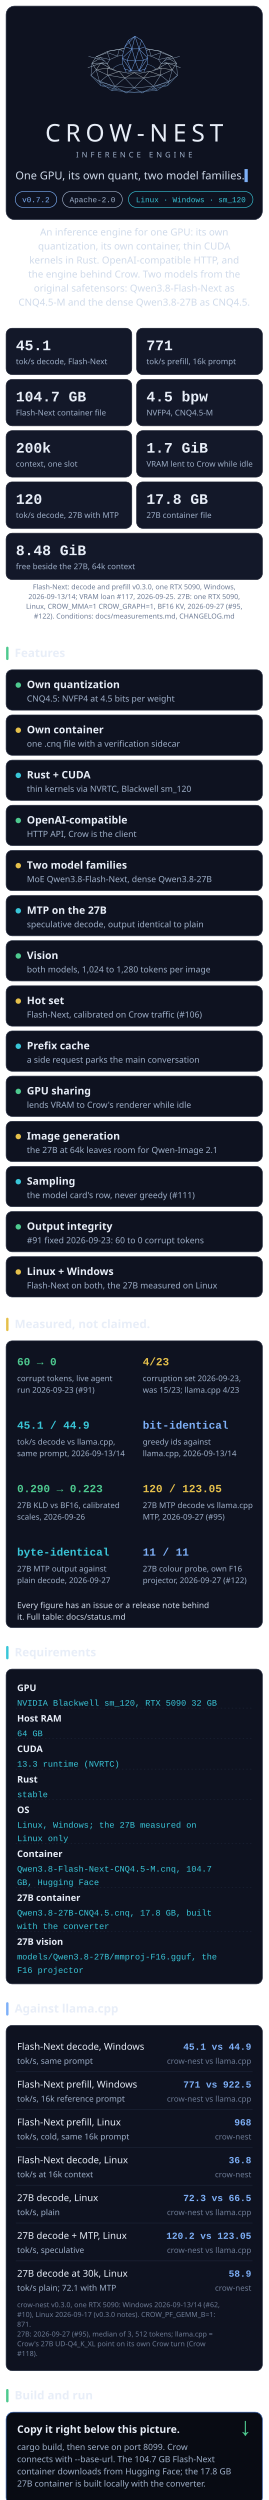
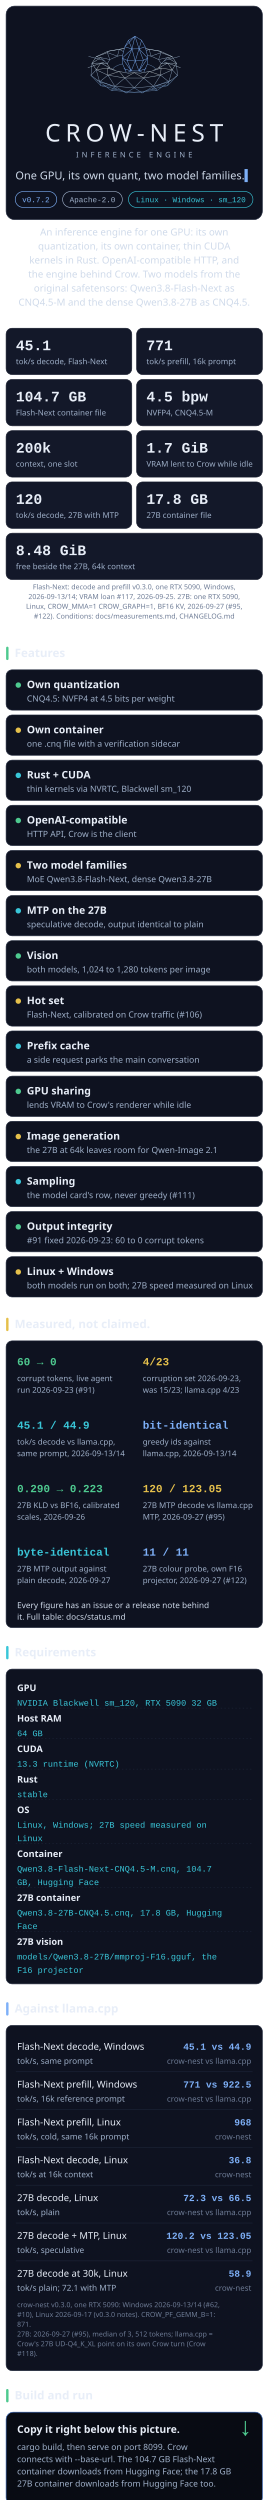
<svg xmlns="http://www.w3.org/2000/svg" viewBox="0 0 440 4098" width="440" height="4098" role="img" aria-label="crow-nest: one GPU, its own quant, two model families. Features, measurements, requirements.">
  <rect x="10" y="10" width="420" height="350" rx="14" fill="#0e1220" stroke="#1c2438" />
  <svg x="110" y="-4" width="220" height="220" viewBox="0 0 1024 1024">
    <defs>
      <clipPath id="noegg">
        <path clip-rule="evenodd" d="M0 0H1024V1024H0ZM518.0 295.0 568.2 326.0 595.7 375.6 612.5 437.6 612.7 505.8 583.0 574.0 518.0 605.0 453.0 574.0 423.3 505.8 423.5 437.6 440.3 375.6 467.8 326.0Z" />
      </clipPath>
      <clipPath id="abovefront">
        <path d="M0 0H1024V479L774.0 479.0L767.4 500.0L716.8 537.8L625.7 564.0L512.0 573.3L398.3 564.0L307.2 537.8L256.6 500.0L250.0 479.0L0 479Z" />
      </clipPath>
    </defs>
    <g fill="none" stroke-width="3" stroke-linejoin="round" stroke-linecap="round">
      <path stroke="#6789b2" clip-path="url(#noegg)" d="M346 548 360 532 386 517 422 506 465 499 512 497 559 499 602 506 638 517 664 532 678 548" />
      <path stroke="#acbece" d="M718 505 767 500 698 537M698 537 717 538 640 563M640 563 626 564 558 577M558 577 512 573 466 577M466 577 398 564 384 563M384 563 307 538 326 537M326 537 257 500 306 505" />
      <path stroke="#90a7c2" clip-path="url(#noegg)" d="M306 505 257 458 326 473M326 473 307 420 384 447M384 447 398 394 466 433M466 433 512 385 558 433M558 433 626 394 640 447M640 447 717 420 698 473M698 473 767 458 718 505" />
      <path stroke="#b9c0c4" d="M767 500 802 551 717 538M717 538 713 592 626 564M626 564 584 614 512 573M512 573 440 614 398 564M398 564 311 592 307 538M307 538 222 551 257 500" />
      <path stroke="#acbece" clip-path="url(#noegg)" d="M257 500 190 501 257 458M257 458 222 451 307 420M307 420 311 410 398 394M398 394 440 388 512 385M512 385 584 388 626 394M626 394 713 410 717 420M717 420 802 451 767 458M767 458 834 501 767 500" />
      <path stroke="#90a7c2" d="M834 501 842 594 802 551M802 551 776 643 713 592M713 592 659 677 584 614M584 614 512 689 440 614M440 614 365 677 311 592M311 592 248 643 222 551M222 551 182 594 190 501" />
      <path stroke="#6789b2" d="M842 594 766 673 776 643M776 643 688 708 659 677M659 677 575 728 512 689M512 689 449 728 365 677M365 677 336 708 248 643M248 643 258 673 182 594M794 629 678 675 766 673M766 673 645 699 688 708M688 708 586 716 575 728M575 728 512 722 449 728M449 728 438 716 336 708M336 708 379 699 258 673M258 673 346 675 230 629" />
      <path stroke="#90a7c2" clip-path="url(#noegg)" d="M306 505 326 473 384 447 466 433 558 433 640 447 698 473 718 505" />
      <path stroke="#b9c0c4" clip-path="url(#abovefront)" d="M718 505 698 537 640 563 558 577 466 577 384 563 326 537 306 505" />
      <path stroke="#acbece" clip-path="url(#noegg)" d="M190 501 222 451 311 410 440 388 584 388 713 410 802 451 834 501" />
      <path stroke="#acbece" d="M834 501 802 551 713 592 584 614 440 614 311 592 222 551 190 501" />
      <path stroke="#90a7c2" d="M842 594 776 643 659 677 512 689 365 677 248 643 182 594" />
      <path stroke="#6789b2" d="M678 675 645 699 586 716 512 722 438 716 379 699 346 675" />
      <path stroke="#7eb0f8" clip-path="url(#abovefront)" d="M440 376 495 392 549 391 596 376M421 462 458 479 520 484 582 478 615 462M434 543 489 560 548 560 602 543M440 376 518 295 495 392M518 295 549 391M468 326 495 392M568 326 549 391M421 462 495 392 458 479M495 392 520 484 549 391 582 478M549 391 615 462M458 479 489 560 520 484 548 560 582 478M421 462 489 560M615 462 548 560M489 560 453 574M548 560 583 574M518 295 568 326 596 376 612 438 613 506 583 574 518 605 453 574 423 506 424 438 440 376 468 326 518 295" />
      <path stroke="#acbece" d="M742 492 865 535" />
      <path stroke="#90a7c2" clip-path="url(#noegg)" d="M741 480 859 449" />
      <path stroke="#acbece" d="M282 492 159 535" />
      <path stroke="#90a7c2" clip-path="url(#noegg)" d="M283 480 164 449" />
    </g>
  </svg>
  <text x="220.0" y="232" font-family="-apple-system,BlinkMacSystemFont,'Segoe UI','Noto Sans',Helvetica,Arial,sans-serif" font-size="40" font-weight="300" fill="#e8eef8" text-anchor="middle" letter-spacing="8">CROW-NEST</text>
  <text x="220.0" y="258" font-family="-apple-system,BlinkMacSystemFont,'Segoe UI','Noto Sans',Helvetica,Arial,sans-serif" font-size="12.5" font-weight="400" fill="#9fb0c9" text-anchor="middle" letter-spacing="5">INFERENCE ENGINE</text>
  <text x="220.0" y="294" text-anchor="middle" font-family="-apple-system,BlinkMacSystemFont,'Segoe UI','Noto Sans',Helvetica,Arial,sans-serif" font-size="18" fill="#cfdaea">One GPU, its own quant, two model families.<tspan fill="#7eb0f8">▍<animate attributeName="opacity" values="1;1;0;0" keyTimes="0;.5;.5;1" dur="1.1s" repeatCount="indefinite" />
    </tspan>
  </text>
  <rect x="25.0" y="314" width="68" height="26" rx="13" fill="none" stroke="#7eb0f8" />
  <text x="58.8" y="331.5" font-family="ui-monospace,SFMono-Regular,'SF Mono',Menlo,Consolas,'Liberation Mono',monospace" font-size="12.5" font-weight="400" fill="#7eb0f8" text-anchor="middle" letter-spacing="0">v0.7.2</text>
  <rect x="102.6" y="314" width="98" height="26" rx="13" fill="none" stroke="#9fb0c9" />
  <text x="151.6" y="331.5" font-family="ui-monospace,SFMono-Regular,'SF Mono',Menlo,Consolas,'Liberation Mono',monospace" font-size="12.5" font-weight="400" fill="#9fb0c9" text-anchor="middle" letter-spacing="0">Apache-2.0</text>
  <rect x="210.6" y="314" width="204" height="26" rx="13" fill="none" stroke="#39c6d8" />
  <text x="312.8" y="331.5" font-family="ui-monospace,SFMono-Regular,'SF Mono',Menlo,Consolas,'Liberation Mono',monospace" font-size="12.5" font-weight="400" fill="#39c6d8" text-anchor="middle" letter-spacing="0">Linux · Windows · sm_120</text>
  <text x="220.0" y="386" font-family="-apple-system,BlinkMacSystemFont,'Segoe UI','Noto Sans',Helvetica,Arial,sans-serif" font-size="16" font-weight="400" fill="#cfdaea" text-anchor="middle" letter-spacing="0">An inference engine for one GPU: its own</text>
  <text x="220.0" y="409" font-family="-apple-system,BlinkMacSystemFont,'Segoe UI','Noto Sans',Helvetica,Arial,sans-serif" font-size="16" font-weight="400" fill="#cfdaea" text-anchor="middle" letter-spacing="0">quantization, its own container, thin CUDA</text>
  <text x="220.0" y="432" font-family="-apple-system,BlinkMacSystemFont,'Segoe UI','Noto Sans',Helvetica,Arial,sans-serif" font-size="16" font-weight="400" fill="#cfdaea" text-anchor="middle" letter-spacing="0">kernels in Rust. OpenAI-compatible HTTP, and</text>
  <text x="220.0" y="455" font-family="-apple-system,BlinkMacSystemFont,'Segoe UI','Noto Sans',Helvetica,Arial,sans-serif" font-size="16" font-weight="400" fill="#cfdaea" text-anchor="middle" letter-spacing="0">the engine behind Crow. Two models from the</text>
  <text x="220.0" y="478" font-family="-apple-system,BlinkMacSystemFont,'Segoe UI','Noto Sans',Helvetica,Arial,sans-serif" font-size="16" font-weight="400" fill="#cfdaea" text-anchor="middle" letter-spacing="0">original safetensors: Qwen3.8-Flash-Next as</text>
  <text x="220.0" y="501" font-family="-apple-system,BlinkMacSystemFont,'Segoe UI','Noto Sans',Helvetica,Arial,sans-serif" font-size="16" font-weight="400" fill="#cfdaea" text-anchor="middle" letter-spacing="0">CNQ4.5-M and the dense Qwen3.8-27B as CNQ4.5.</text>
  <rect x="10" y="538" width="206" height="76" rx="10" fill="#131829" stroke="#131829" />
  <text x="26" y="574" font-family="ui-monospace,SFMono-Regular,'SF Mono',Menlo,Consolas,'Liberation Mono',monospace" font-size="24" font-weight="600" fill="#e8eef8" text-anchor="start" letter-spacing="0">45.1</text>
  <text x="26" y="597" font-family="-apple-system,BlinkMacSystemFont,'Segoe UI','Noto Sans',Helvetica,Arial,sans-serif" font-size="13" font-weight="400" fill="#9fb0c9" text-anchor="start" letter-spacing="0">tok/s decode, Flash-Next</text>
  <rect x="224" y="538" width="206" height="76" rx="10" fill="#131829" stroke="#131829" />
  <text x="240" y="574" font-family="ui-monospace,SFMono-Regular,'SF Mono',Menlo,Consolas,'Liberation Mono',monospace" font-size="24" font-weight="600" fill="#e8eef8" text-anchor="start" letter-spacing="0">771</text>
  <text x="240" y="597" font-family="-apple-system,BlinkMacSystemFont,'Segoe UI','Noto Sans',Helvetica,Arial,sans-serif" font-size="13" font-weight="400" fill="#9fb0c9" text-anchor="start" letter-spacing="0">tok/s prefill, 16k prompt</text>
  <rect x="10" y="622" width="206" height="76" rx="10" fill="#131829" stroke="#131829" />
  <text x="26" y="658" font-family="ui-monospace,SFMono-Regular,'SF Mono',Menlo,Consolas,'Liberation Mono',monospace" font-size="24" font-weight="600" fill="#e8eef8" text-anchor="start" letter-spacing="0">104.7 GB</text>
  <text x="26" y="681" font-family="-apple-system,BlinkMacSystemFont,'Segoe UI','Noto Sans',Helvetica,Arial,sans-serif" font-size="13" font-weight="400" fill="#9fb0c9" text-anchor="start" letter-spacing="0">Flash-Next container file</text>
  <rect x="224" y="622" width="206" height="76" rx="10" fill="#131829" stroke="#131829" />
  <text x="240" y="658" font-family="ui-monospace,SFMono-Regular,'SF Mono',Menlo,Consolas,'Liberation Mono',monospace" font-size="24" font-weight="600" fill="#e8eef8" text-anchor="start" letter-spacing="0">4.5 bpw</text>
  <text x="240" y="681" font-family="-apple-system,BlinkMacSystemFont,'Segoe UI','Noto Sans',Helvetica,Arial,sans-serif" font-size="13" font-weight="400" fill="#9fb0c9" text-anchor="start" letter-spacing="0">NVFP4, CNQ4.5-M</text>
  <rect x="10" y="706" width="206" height="76" rx="10" fill="#131829" stroke="#131829" />
  <text x="26" y="742" font-family="ui-monospace,SFMono-Regular,'SF Mono',Menlo,Consolas,'Liberation Mono',monospace" font-size="24" font-weight="600" fill="#e8eef8" text-anchor="start" letter-spacing="0">200k</text>
  <text x="26" y="765" font-family="-apple-system,BlinkMacSystemFont,'Segoe UI','Noto Sans',Helvetica,Arial,sans-serif" font-size="13" font-weight="400" fill="#9fb0c9" text-anchor="start" letter-spacing="0">context, one slot</text>
  <rect x="224" y="706" width="206" height="76" rx="10" fill="#131829" stroke="#131829" />
  <text x="240" y="742" font-family="ui-monospace,SFMono-Regular,'SF Mono',Menlo,Consolas,'Liberation Mono',monospace" font-size="24" font-weight="600" fill="#e8eef8" text-anchor="start" letter-spacing="0">1.7 GiB</text>
  <text x="240" y="765" font-family="-apple-system,BlinkMacSystemFont,'Segoe UI','Noto Sans',Helvetica,Arial,sans-serif" font-size="13" font-weight="400" fill="#9fb0c9" text-anchor="start" letter-spacing="0">VRAM lent to Crow while idle</text>
  <rect x="10" y="790" width="206" height="76" rx="10" fill="#131829" stroke="#131829" />
  <text x="26" y="826" font-family="ui-monospace,SFMono-Regular,'SF Mono',Menlo,Consolas,'Liberation Mono',monospace" font-size="24" font-weight="600" fill="#e8eef8" text-anchor="start" letter-spacing="0">120</text>
  <text x="26" y="849" font-family="-apple-system,BlinkMacSystemFont,'Segoe UI','Noto Sans',Helvetica,Arial,sans-serif" font-size="13" font-weight="400" fill="#9fb0c9" text-anchor="start" letter-spacing="0">tok/s decode, 27B with MTP</text>
  <rect x="224" y="790" width="206" height="76" rx="10" fill="#131829" stroke="#131829" />
  <text x="240" y="826" font-family="ui-monospace,SFMono-Regular,'SF Mono',Menlo,Consolas,'Liberation Mono',monospace" font-size="24" font-weight="600" fill="#e8eef8" text-anchor="start" letter-spacing="0">17.8 GB</text>
  <text x="240" y="849" font-family="-apple-system,BlinkMacSystemFont,'Segoe UI','Noto Sans',Helvetica,Arial,sans-serif" font-size="13" font-weight="400" fill="#9fb0c9" text-anchor="start" letter-spacing="0">27B container file</text>
  <rect x="10" y="874" width="420" height="76" rx="10" fill="#131829" stroke="#131829" />
  <text x="26" y="910" font-family="ui-monospace,SFMono-Regular,'SF Mono',Menlo,Consolas,'Liberation Mono',monospace" font-size="24" font-weight="600" fill="#e8eef8" text-anchor="start" letter-spacing="0">8.48 GiB</text>
  <text x="26" y="933" font-family="-apple-system,BlinkMacSystemFont,'Segoe UI','Noto Sans',Helvetica,Arial,sans-serif" font-size="13" font-weight="400" fill="#9fb0c9" text-anchor="start" letter-spacing="0">free beside the 27B, 64k context</text>
  <text x="220.0" y="966" font-family="-apple-system,BlinkMacSystemFont,'Segoe UI','Noto Sans',Helvetica,Arial,sans-serif" font-size="11.5" font-weight="400" fill="#6d7b95" text-anchor="middle" letter-spacing="0">Flash-Next: decode and prefill v0.3.0, one RTX 5090, Windows,</text>
  <text x="220.0" y="982" font-family="-apple-system,BlinkMacSystemFont,'Segoe UI','Noto Sans',Helvetica,Arial,sans-serif" font-size="11.5" font-weight="400" fill="#6d7b95" text-anchor="middle" letter-spacing="0">2026-09-13/14; VRAM loan #117, 2026-09-25. 27B: one RTX 5090,</text>
  <text x="220.0" y="998" font-family="-apple-system,BlinkMacSystemFont,'Segoe UI','Noto Sans',Helvetica,Arial,sans-serif" font-size="11.5" font-weight="400" fill="#6d7b95" text-anchor="middle" letter-spacing="0">Linux, CROW_MMA=1 CROW_GRAPH=1, BF16 KV, 2026-09-27 (#95,</text>
  <text x="220.0" y="1014" font-family="-apple-system,BlinkMacSystemFont,'Segoe UI','Noto Sans',Helvetica,Arial,sans-serif" font-size="11.5" font-weight="400" fill="#6d7b95" text-anchor="middle" letter-spacing="0">#122). Conditions: docs/measurements.md, CHANGELOG.md</text>
  <rect x="10" y="1060" width="4" height="22" rx="2" fill="#4ec98f" />
  <text x="24" y="1077" font-family="-apple-system,BlinkMacSystemFont,'Segoe UI','Noto Sans',Helvetica,Arial,sans-serif" font-size="19" font-weight="600" fill="#e8eef8" text-anchor="start" letter-spacing="0">Features</text>
  <rect x="10" y="1098" width="420" height="66" rx="10" fill="#0e1220" stroke="#1c2438" />
  <circle cx="30" cy="1123" r="4.5" fill="#4ec98f" />
  <text x="44" y="1128" font-family="-apple-system,BlinkMacSystemFont,'Segoe UI','Noto Sans',Helvetica,Arial,sans-serif" font-size="17" font-weight="600" fill="#e8eef8" text-anchor="start" letter-spacing="0">Own quantization</text>
  <text x="44" y="1150" font-family="-apple-system,BlinkMacSystemFont,'Segoe UI','Noto Sans',Helvetica,Arial,sans-serif" font-size="14" font-weight="400" fill="#9fb0c9" text-anchor="start" letter-spacing="0">CNQ4.5: NVFP4 at 4.5 bits per weight</text>
  <rect x="10" y="1172" width="420" height="66" rx="10" fill="#0e1220" stroke="#1c2438" />
  <circle cx="30" cy="1197" r="4.5" fill="#e5c04b" />
  <text x="44" y="1202" font-family="-apple-system,BlinkMacSystemFont,'Segoe UI','Noto Sans',Helvetica,Arial,sans-serif" font-size="17" font-weight="600" fill="#e8eef8" text-anchor="start" letter-spacing="0">Own container</text>
  <text x="44" y="1224" font-family="-apple-system,BlinkMacSystemFont,'Segoe UI','Noto Sans',Helvetica,Arial,sans-serif" font-size="14" font-weight="400" fill="#9fb0c9" text-anchor="start" letter-spacing="0">one .cnq file with a verification sidecar</text>
  <rect x="10" y="1246" width="420" height="66" rx="10" fill="#0e1220" stroke="#1c2438" />
  <circle cx="30" cy="1271" r="4.5" fill="#39c6d8" />
  <text x="44" y="1276" font-family="-apple-system,BlinkMacSystemFont,'Segoe UI','Noto Sans',Helvetica,Arial,sans-serif" font-size="17" font-weight="600" fill="#e8eef8" text-anchor="start" letter-spacing="0">Rust + CUDA</text>
  <text x="44" y="1298" font-family="-apple-system,BlinkMacSystemFont,'Segoe UI','Noto Sans',Helvetica,Arial,sans-serif" font-size="14" font-weight="400" fill="#9fb0c9" text-anchor="start" letter-spacing="0">thin kernels via NVRTC, Blackwell sm_120</text>
  <rect x="10" y="1320" width="420" height="66" rx="10" fill="#0e1220" stroke="#1c2438" />
  <circle cx="30" cy="1345" r="4.5" fill="#4ec98f" />
  <text x="44" y="1350" font-family="-apple-system,BlinkMacSystemFont,'Segoe UI','Noto Sans',Helvetica,Arial,sans-serif" font-size="17" font-weight="600" fill="#e8eef8" text-anchor="start" letter-spacing="0">OpenAI-compatible</text>
  <text x="44" y="1372" font-family="-apple-system,BlinkMacSystemFont,'Segoe UI','Noto Sans',Helvetica,Arial,sans-serif" font-size="14" font-weight="400" fill="#9fb0c9" text-anchor="start" letter-spacing="0">HTTP API, Crow is the client</text>
  <rect x="10" y="1394" width="420" height="66" rx="10" fill="#0e1220" stroke="#1c2438" />
  <circle cx="30" cy="1419" r="4.5" fill="#e5c04b" />
  <text x="44" y="1424" font-family="-apple-system,BlinkMacSystemFont,'Segoe UI','Noto Sans',Helvetica,Arial,sans-serif" font-size="17" font-weight="600" fill="#e8eef8" text-anchor="start" letter-spacing="0">Two model families</text>
  <text x="44" y="1446" font-family="-apple-system,BlinkMacSystemFont,'Segoe UI','Noto Sans',Helvetica,Arial,sans-serif" font-size="14" font-weight="400" fill="#9fb0c9" text-anchor="start" letter-spacing="0">MoE Qwen3.8-Flash-Next, dense Qwen3.8-27B</text>
  <rect x="10" y="1468" width="420" height="66" rx="10" fill="#0e1220" stroke="#1c2438" />
  <circle cx="30" cy="1493" r="4.5" fill="#39c6d8" />
  <text x="44" y="1498" font-family="-apple-system,BlinkMacSystemFont,'Segoe UI','Noto Sans',Helvetica,Arial,sans-serif" font-size="17" font-weight="600" fill="#e8eef8" text-anchor="start" letter-spacing="0">MTP on the 27B</text>
  <text x="44" y="1520" font-family="-apple-system,BlinkMacSystemFont,'Segoe UI','Noto Sans',Helvetica,Arial,sans-serif" font-size="14" font-weight="400" fill="#9fb0c9" text-anchor="start" letter-spacing="0">speculative decode, output identical to plain</text>
  <rect x="10" y="1542" width="420" height="66" rx="10" fill="#0e1220" stroke="#1c2438" />
  <circle cx="30" cy="1567" r="4.5" fill="#4ec98f" />
  <text x="44" y="1572" font-family="-apple-system,BlinkMacSystemFont,'Segoe UI','Noto Sans',Helvetica,Arial,sans-serif" font-size="17" font-weight="600" fill="#e8eef8" text-anchor="start" letter-spacing="0">Vision</text>
  <text x="44" y="1594" font-family="-apple-system,BlinkMacSystemFont,'Segoe UI','Noto Sans',Helvetica,Arial,sans-serif" font-size="14" font-weight="400" fill="#9fb0c9" text-anchor="start" letter-spacing="0">both models, 1,024 to 1,280 tokens per image</text>
  <rect x="10" y="1616" width="420" height="66" rx="10" fill="#0e1220" stroke="#1c2438" />
  <circle cx="30" cy="1641" r="4.5" fill="#e5c04b" />
  <text x="44" y="1646" font-family="-apple-system,BlinkMacSystemFont,'Segoe UI','Noto Sans',Helvetica,Arial,sans-serif" font-size="17" font-weight="600" fill="#e8eef8" text-anchor="start" letter-spacing="0">Hot set</text>
  <text x="44" y="1668" font-family="-apple-system,BlinkMacSystemFont,'Segoe UI','Noto Sans',Helvetica,Arial,sans-serif" font-size="14" font-weight="400" fill="#9fb0c9" text-anchor="start" letter-spacing="0">Flash-Next, calibrated on Crow traffic (#106)</text>
  <rect x="10" y="1690" width="420" height="66" rx="10" fill="#0e1220" stroke="#1c2438" />
  <circle cx="30" cy="1715" r="4.5" fill="#39c6d8" />
  <text x="44" y="1720" font-family="-apple-system,BlinkMacSystemFont,'Segoe UI','Noto Sans',Helvetica,Arial,sans-serif" font-size="17" font-weight="600" fill="#e8eef8" text-anchor="start" letter-spacing="0">Prefix cache</text>
  <text x="44" y="1742" font-family="-apple-system,BlinkMacSystemFont,'Segoe UI','Noto Sans',Helvetica,Arial,sans-serif" font-size="14" font-weight="400" fill="#9fb0c9" text-anchor="start" letter-spacing="0">a side request parks the main conversation</text>
  <rect x="10" y="1764" width="420" height="66" rx="10" fill="#0e1220" stroke="#1c2438" />
  <circle cx="30" cy="1789" r="4.5" fill="#4ec98f" />
  <text x="44" y="1794" font-family="-apple-system,BlinkMacSystemFont,'Segoe UI','Noto Sans',Helvetica,Arial,sans-serif" font-size="17" font-weight="600" fill="#e8eef8" text-anchor="start" letter-spacing="0">GPU sharing</text>
  <text x="44" y="1816" font-family="-apple-system,BlinkMacSystemFont,'Segoe UI','Noto Sans',Helvetica,Arial,sans-serif" font-size="14" font-weight="400" fill="#9fb0c9" text-anchor="start" letter-spacing="0">lends VRAM to Crow's renderer while idle</text>
  <rect x="10" y="1838" width="420" height="66" rx="10" fill="#0e1220" stroke="#1c2438" />
  <circle cx="30" cy="1863" r="4.5" fill="#e5c04b" />
  <text x="44" y="1868" font-family="-apple-system,BlinkMacSystemFont,'Segoe UI','Noto Sans',Helvetica,Arial,sans-serif" font-size="17" font-weight="600" fill="#e8eef8" text-anchor="start" letter-spacing="0">Image generation</text>
  <text x="44" y="1890" font-family="-apple-system,BlinkMacSystemFont,'Segoe UI','Noto Sans',Helvetica,Arial,sans-serif" font-size="14" font-weight="400" fill="#9fb0c9" text-anchor="start" letter-spacing="0">the 27B at 64k leaves room for Qwen-Image 2.1</text>
  <rect x="10" y="1912" width="420" height="66" rx="10" fill="#0e1220" stroke="#1c2438" />
  <circle cx="30" cy="1937" r="4.5" fill="#39c6d8" />
  <text x="44" y="1942" font-family="-apple-system,BlinkMacSystemFont,'Segoe UI','Noto Sans',Helvetica,Arial,sans-serif" font-size="17" font-weight="600" fill="#e8eef8" text-anchor="start" letter-spacing="0">Sampling</text>
  <text x="44" y="1964" font-family="-apple-system,BlinkMacSystemFont,'Segoe UI','Noto Sans',Helvetica,Arial,sans-serif" font-size="14" font-weight="400" fill="#9fb0c9" text-anchor="start" letter-spacing="0">the model card's row, never greedy (#111)</text>
  <rect x="10" y="1986" width="420" height="66" rx="10" fill="#0e1220" stroke="#1c2438" />
  <circle cx="30" cy="2011" r="4.5" fill="#4ec98f" />
  <text x="44" y="2016" font-family="-apple-system,BlinkMacSystemFont,'Segoe UI','Noto Sans',Helvetica,Arial,sans-serif" font-size="17" font-weight="600" fill="#e8eef8" text-anchor="start" letter-spacing="0">Output integrity</text>
  <text x="44" y="2038" font-family="-apple-system,BlinkMacSystemFont,'Segoe UI','Noto Sans',Helvetica,Arial,sans-serif" font-size="14" font-weight="400" fill="#9fb0c9" text-anchor="start" letter-spacing="0">#91 fixed 2026-09-23: 60 to 0 corrupt tokens</text>
  <rect x="10" y="2060" width="420" height="66" rx="10" fill="#0e1220" stroke="#1c2438" />
  <circle cx="30" cy="2085" r="4.5" fill="#e5c04b" />
  <text x="44" y="2090" font-family="-apple-system,BlinkMacSystemFont,'Segoe UI','Noto Sans',Helvetica,Arial,sans-serif" font-size="17" font-weight="600" fill="#e8eef8" text-anchor="start" letter-spacing="0">Linux + Windows</text>
-   <text x="44" y="2112" font-family="-apple-system,BlinkMacSystemFont,'Segoe UI','Noto Sans',Helvetica,Arial,sans-serif" font-size="14" font-weight="400" fill="#9fb0c9" text-anchor="start" letter-spacing="0">Flash-Next on both, the 27B measured on Linux</text>
+   <text x="44" y="2112" font-family="-apple-system,BlinkMacSystemFont,'Segoe UI','Noto Sans',Helvetica,Arial,sans-serif" font-size="14" font-weight="400" fill="#9fb0c9" text-anchor="start" letter-spacing="0">both models run on both; 27B speed measured on Linux</text>
  <rect x="10" y="2160" width="4" height="22" rx="2" fill="#e5c04b" />
  <text x="24" y="2177" font-family="-apple-system,BlinkMacSystemFont,'Segoe UI','Noto Sans',Helvetica,Arial,sans-serif" font-size="19" font-weight="600" fill="#e8eef8" text-anchor="start" letter-spacing="0">Measured, not claimed.</text>
  <rect x="10" y="2198" width="420" height="470" rx="10" fill="#0e1220" stroke="#1c2438" />
  <text x="28" y="2238" font-family="ui-monospace,SFMono-Regular,'SF Mono',Menlo,Consolas,'Liberation Mono',monospace" font-size="18" font-weight="600" fill="#4ec98f" text-anchor="start" letter-spacing="0">60 → 0</text>
  <text x="28" y="2264" font-family="-apple-system,BlinkMacSystemFont,'Segoe UI','Noto Sans',Helvetica,Arial,sans-serif" font-size="13" font-weight="400" fill="#9fb0c9" text-anchor="start" letter-spacing="0">corrupt tokens, live agent</text>
  <text x="28" y="2283" font-family="-apple-system,BlinkMacSystemFont,'Segoe UI','Noto Sans',Helvetica,Arial,sans-serif" font-size="13" font-weight="400" fill="#9fb0c9" text-anchor="start" letter-spacing="0">run 2026-09-23 (#91)</text>
  <text x="234" y="2238" font-family="ui-monospace,SFMono-Regular,'SF Mono',Menlo,Consolas,'Liberation Mono',monospace" font-size="18" font-weight="600" fill="#e5c04b" text-anchor="start" letter-spacing="0">4/23</text>
  <text x="234" y="2264" font-family="-apple-system,BlinkMacSystemFont,'Segoe UI','Noto Sans',Helvetica,Arial,sans-serif" font-size="13" font-weight="400" fill="#9fb0c9" text-anchor="start" letter-spacing="0">corruption set 2026-09-23,</text>
  <text x="234" y="2283" font-family="-apple-system,BlinkMacSystemFont,'Segoe UI','Noto Sans',Helvetica,Arial,sans-serif" font-size="13" font-weight="400" fill="#9fb0c9" text-anchor="start" letter-spacing="0">was 15/23; llama.cpp 4/23</text>
  <text x="28" y="2342" font-family="ui-monospace,SFMono-Regular,'SF Mono',Menlo,Consolas,'Liberation Mono',monospace" font-size="18" font-weight="600" fill="#39c6d8" text-anchor="start" letter-spacing="0">45.1 / 44.9</text>
  <text x="28" y="2368" font-family="-apple-system,BlinkMacSystemFont,'Segoe UI','Noto Sans',Helvetica,Arial,sans-serif" font-size="13" font-weight="400" fill="#9fb0c9" text-anchor="start" letter-spacing="0">tok/s decode vs llama.cpp,</text>
  <text x="28" y="2387" font-family="-apple-system,BlinkMacSystemFont,'Segoe UI','Noto Sans',Helvetica,Arial,sans-serif" font-size="13" font-weight="400" fill="#9fb0c9" text-anchor="start" letter-spacing="0">same prompt, 2026-09-13/14</text>
  <text x="234" y="2342" font-family="ui-monospace,SFMono-Regular,'SF Mono',Menlo,Consolas,'Liberation Mono',monospace" font-size="18" font-weight="600" fill="#7eb0f8" text-anchor="start" letter-spacing="0">bit-identical</text>
  <text x="234" y="2368" font-family="-apple-system,BlinkMacSystemFont,'Segoe UI','Noto Sans',Helvetica,Arial,sans-serif" font-size="13" font-weight="400" fill="#9fb0c9" text-anchor="start" letter-spacing="0">greedy ids against</text>
  <text x="234" y="2387" font-family="-apple-system,BlinkMacSystemFont,'Segoe UI','Noto Sans',Helvetica,Arial,sans-serif" font-size="13" font-weight="400" fill="#9fb0c9" text-anchor="start" letter-spacing="0">llama.cpp, 2026-09-13/14</text>
  <text x="28" y="2446" font-family="ui-monospace,SFMono-Regular,'SF Mono',Menlo,Consolas,'Liberation Mono',monospace" font-size="18" font-weight="600" fill="#4ec98f" text-anchor="start" letter-spacing="0">0.290 → 0.223</text>
  <text x="28" y="2472" font-family="-apple-system,BlinkMacSystemFont,'Segoe UI','Noto Sans',Helvetica,Arial,sans-serif" font-size="13" font-weight="400" fill="#9fb0c9" text-anchor="start" letter-spacing="0">27B KLD vs BF16, calibrated</text>
  <text x="28" y="2491" font-family="-apple-system,BlinkMacSystemFont,'Segoe UI','Noto Sans',Helvetica,Arial,sans-serif" font-size="13" font-weight="400" fill="#9fb0c9" text-anchor="start" letter-spacing="0">scales, 2026-09-26</text>
  <text x="234" y="2446" font-family="ui-monospace,SFMono-Regular,'SF Mono',Menlo,Consolas,'Liberation Mono',monospace" font-size="18" font-weight="600" fill="#e5c04b" text-anchor="start" letter-spacing="0">120 / 123.05</text>
  <text x="234" y="2472" font-family="-apple-system,BlinkMacSystemFont,'Segoe UI','Noto Sans',Helvetica,Arial,sans-serif" font-size="13" font-weight="400" fill="#9fb0c9" text-anchor="start" letter-spacing="0">27B MTP decode vs llama.cpp</text>
  <text x="234" y="2491" font-family="-apple-system,BlinkMacSystemFont,'Segoe UI','Noto Sans',Helvetica,Arial,sans-serif" font-size="13" font-weight="400" fill="#9fb0c9" text-anchor="start" letter-spacing="0">MTP, 2026-09-27 (#95)</text>
  <text x="28" y="2550" font-family="ui-monospace,SFMono-Regular,'SF Mono',Menlo,Consolas,'Liberation Mono',monospace" font-size="18" font-weight="600" fill="#39c6d8" text-anchor="start" letter-spacing="0">byte-identical</text>
  <text x="28" y="2576" font-family="-apple-system,BlinkMacSystemFont,'Segoe UI','Noto Sans',Helvetica,Arial,sans-serif" font-size="13" font-weight="400" fill="#9fb0c9" text-anchor="start" letter-spacing="0">27B MTP output against</text>
  <text x="28" y="2595" font-family="-apple-system,BlinkMacSystemFont,'Segoe UI','Noto Sans',Helvetica,Arial,sans-serif" font-size="13" font-weight="400" fill="#9fb0c9" text-anchor="start" letter-spacing="0">plain decode, 2026-09-27</text>
  <text x="234" y="2550" font-family="ui-monospace,SFMono-Regular,'SF Mono',Menlo,Consolas,'Liberation Mono',monospace" font-size="18" font-weight="600" fill="#7eb0f8" text-anchor="start" letter-spacing="0">11 / 11</text>
  <text x="234" y="2576" font-family="-apple-system,BlinkMacSystemFont,'Segoe UI','Noto Sans',Helvetica,Arial,sans-serif" font-size="13" font-weight="400" fill="#9fb0c9" text-anchor="start" letter-spacing="0">27B colour probe, own F16</text>
  <text x="234" y="2595" font-family="-apple-system,BlinkMacSystemFont,'Segoe UI','Noto Sans',Helvetica,Arial,sans-serif" font-size="13" font-weight="400" fill="#9fb0c9" text-anchor="start" letter-spacing="0">projector, 2026-09-27 (#122)</text>
  <text x="28" y="2636" font-family="-apple-system,BlinkMacSystemFont,'Segoe UI','Noto Sans',Helvetica,Arial,sans-serif" font-size="13.5" font-weight="400" fill="#cfdaea" text-anchor="start" letter-spacing="0">Every figure has an issue or a release note behind</text>
  <text x="28" y="2655" font-family="-apple-system,BlinkMacSystemFont,'Segoe UI','Noto Sans',Helvetica,Arial,sans-serif" font-size="13.5" font-weight="400" fill="#cfdaea" text-anchor="start" letter-spacing="0">it. Full table: docs/status.md</text>
  <rect x="10" y="2698" width="4" height="22" rx="2" fill="#39c6d8" />
  <text x="24" y="2715" font-family="-apple-system,BlinkMacSystemFont,'Segoe UI','Noto Sans',Helvetica,Arial,sans-serif" font-size="19" font-weight="600" fill="#e8eef8" text-anchor="start" letter-spacing="0">Requirements</text>
  <rect x="10" y="2736" width="420" height="516" rx="10" fill="#0e1220" stroke="#1c2438" />
  <text x="28" y="2772" font-family="-apple-system,BlinkMacSystemFont,'Segoe UI','Noto Sans',Helvetica,Arial,sans-serif" font-size="15" font-weight="600" fill="#e8eef8" text-anchor="start" letter-spacing="0">GPU</text>
  <text x="28" y="2796" font-family="ui-monospace,SFMono-Regular,'SF Mono',Menlo,Consolas,'Liberation Mono',monospace" font-size="14" font-weight="400" fill="#39c6d8" text-anchor="start" letter-spacing="0">NVIDIA Blackwell sm_120, RTX 5090 32 GB</text>
  <line x1="26" y1="2800" x2="414" y2="2800" stroke="#1c2438" stroke-dasharray="2 4" />
  <text x="28" y="2822" font-family="-apple-system,BlinkMacSystemFont,'Segoe UI','Noto Sans',Helvetica,Arial,sans-serif" font-size="15" font-weight="600" fill="#e8eef8" text-anchor="start" letter-spacing="0">Host RAM</text>
  <text x="28" y="2846" font-family="ui-monospace,SFMono-Regular,'SF Mono',Menlo,Consolas,'Liberation Mono',monospace" font-size="14" font-weight="400" fill="#39c6d8" text-anchor="start" letter-spacing="0">64 GB</text>
  <line x1="26" y1="2850" x2="414" y2="2850" stroke="#1c2438" stroke-dasharray="2 4" />
  <text x="28" y="2872" font-family="-apple-system,BlinkMacSystemFont,'Segoe UI','Noto Sans',Helvetica,Arial,sans-serif" font-size="15" font-weight="600" fill="#e8eef8" text-anchor="start" letter-spacing="0">CUDA</text>
  <text x="28" y="2896" font-family="ui-monospace,SFMono-Regular,'SF Mono',Menlo,Consolas,'Liberation Mono',monospace" font-size="14" font-weight="400" fill="#39c6d8" text-anchor="start" letter-spacing="0">13.3 runtime (NVRTC)</text>
  <line x1="26" y1="2900" x2="414" y2="2900" stroke="#1c2438" stroke-dasharray="2 4" />
  <text x="28" y="2922" font-family="-apple-system,BlinkMacSystemFont,'Segoe UI','Noto Sans',Helvetica,Arial,sans-serif" font-size="15" font-weight="600" fill="#e8eef8" text-anchor="start" letter-spacing="0">Rust</text>
  <text x="28" y="2946" font-family="ui-monospace,SFMono-Regular,'SF Mono',Menlo,Consolas,'Liberation Mono',monospace" font-size="14" font-weight="400" fill="#39c6d8" text-anchor="start" letter-spacing="0">stable</text>
  <line x1="26" y1="2950" x2="414" y2="2950" stroke="#1c2438" stroke-dasharray="2 4" />
  <text x="28" y="2972" font-family="-apple-system,BlinkMacSystemFont,'Segoe UI','Noto Sans',Helvetica,Arial,sans-serif" font-size="15" font-weight="600" fill="#e8eef8" text-anchor="start" letter-spacing="0">OS</text>
-   <text x="28" y="2996" font-family="ui-monospace,SFMono-Regular,'SF Mono',Menlo,Consolas,'Liberation Mono',monospace" font-size="14" font-weight="400" fill="#39c6d8" text-anchor="start" letter-spacing="0">Linux, Windows; the 27B measured on</text>
-   <text x="28" y="3018" font-family="ui-monospace,SFMono-Regular,'SF Mono',Menlo,Consolas,'Liberation Mono',monospace" font-size="14" font-weight="400" fill="#39c6d8" text-anchor="start" letter-spacing="0">Linux only</text>
+   <text x="28" y="2996" font-family="ui-monospace,SFMono-Regular,'SF Mono',Menlo,Consolas,'Liberation Mono',monospace" font-size="14" font-weight="400" fill="#39c6d8" text-anchor="start" letter-spacing="0">Linux, Windows; 27B speed measured on</text>
+   <text x="28" y="3018" font-family="ui-monospace,SFMono-Regular,'SF Mono',Menlo,Consolas,'Liberation Mono',monospace" font-size="14" font-weight="400" fill="#39c6d8" text-anchor="start" letter-spacing="0">Linux</text>
  <line x1="26" y1="3022" x2="414" y2="3022" stroke="#1c2438" stroke-dasharray="2 4" />
  <text x="28" y="3044" font-family="-apple-system,BlinkMacSystemFont,'Segoe UI','Noto Sans',Helvetica,Arial,sans-serif" font-size="15" font-weight="600" fill="#e8eef8" text-anchor="start" letter-spacing="0">Container</text>
  <text x="28" y="3068" font-family="ui-monospace,SFMono-Regular,'SF Mono',Menlo,Consolas,'Liberation Mono',monospace" font-size="14" font-weight="400" fill="#39c6d8" text-anchor="start" letter-spacing="0">Qwen3.8-Flash-Next-CNQ4.5-M.cnq, 104.7</text>
  <text x="28" y="3090" font-family="ui-monospace,SFMono-Regular,'SF Mono',Menlo,Consolas,'Liberation Mono',monospace" font-size="14" font-weight="400" fill="#39c6d8" text-anchor="start" letter-spacing="0">GB, Hugging Face</text>
  <line x1="26" y1="3094" x2="414" y2="3094" stroke="#1c2438" stroke-dasharray="2 4" />
  <text x="28" y="3116" font-family="-apple-system,BlinkMacSystemFont,'Segoe UI','Noto Sans',Helvetica,Arial,sans-serif" font-size="15" font-weight="600" fill="#e8eef8" text-anchor="start" letter-spacing="0">27B container</text>
-   <text x="28" y="3140" font-family="ui-monospace,SFMono-Regular,'SF Mono',Menlo,Consolas,'Liberation Mono',monospace" font-size="14" font-weight="400" fill="#39c6d8" text-anchor="start" letter-spacing="0">Qwen3.8-27B-CNQ4.5.cnq, 17.8 GB, built</text>
-   <text x="28" y="3162" font-family="ui-monospace,SFMono-Regular,'SF Mono',Menlo,Consolas,'Liberation Mono',monospace" font-size="14" font-weight="400" fill="#39c6d8" text-anchor="start" letter-spacing="0">with the converter</text>
+   <text x="28" y="3140" font-family="ui-monospace,SFMono-Regular,'SF Mono',Menlo,Consolas,'Liberation Mono',monospace" font-size="14" font-weight="400" fill="#39c6d8" text-anchor="start" letter-spacing="0">Qwen3.8-27B-CNQ4.5.cnq, 17.8 GB, Hugging</text>
+   <text x="28" y="3162" font-family="ui-monospace,SFMono-Regular,'SF Mono',Menlo,Consolas,'Liberation Mono',monospace" font-size="14" font-weight="400" fill="#39c6d8" text-anchor="start" letter-spacing="0">Face</text>
  <line x1="26" y1="3166" x2="414" y2="3166" stroke="#1c2438" stroke-dasharray="2 4" />
  <text x="28" y="3188" font-family="-apple-system,BlinkMacSystemFont,'Segoe UI','Noto Sans',Helvetica,Arial,sans-serif" font-size="15" font-weight="600" fill="#e8eef8" text-anchor="start" letter-spacing="0">27B vision</text>
  <text x="28" y="3212" font-family="ui-monospace,SFMono-Regular,'SF Mono',Menlo,Consolas,'Liberation Mono',monospace" font-size="14" font-weight="400" fill="#39c6d8" text-anchor="start" letter-spacing="0">models/Qwen3.8-27B/mmproj-F16.gguf, the</text>
  <text x="28" y="3234" font-family="ui-monospace,SFMono-Regular,'SF Mono',Menlo,Consolas,'Liberation Mono',monospace" font-size="14" font-weight="400" fill="#39c6d8" text-anchor="start" letter-spacing="0">F16 projector</text>
  <rect x="10" y="3282" width="4" height="22" rx="2" fill="#7eb0f8" />
  <text x="24" y="3299" font-family="-apple-system,BlinkMacSystemFont,'Segoe UI','Noto Sans',Helvetica,Arial,sans-serif" font-size="19" font-weight="600" fill="#e8eef8" text-anchor="start" letter-spacing="0">Against llama.cpp</text>
  <rect x="10" y="3320" width="420" height="566" rx="10" fill="#0e1220" stroke="#1c2438" />
  <text x="28" y="3360" font-family="-apple-system,BlinkMacSystemFont,'Segoe UI','Noto Sans',Helvetica,Arial,sans-serif" font-size="15.5" font-weight="400" fill="#e8eef8" text-anchor="start" letter-spacing="0">Flash-Next decode, Windows</text>
  <text x="412" y="3360" font-family="ui-monospace,SFMono-Regular,'SF Mono',Menlo,Consolas,'Liberation Mono',monospace" font-size="15.5" font-weight="600" fill="#7eb0f8" text-anchor="end" letter-spacing="0">45.1 vs 44.9</text>
  <text x="28" y="3383" font-family="-apple-system,BlinkMacSystemFont,'Segoe UI','Noto Sans',Helvetica,Arial,sans-serif" font-size="13.5" font-weight="400" fill="#9fb0c9" text-anchor="start" letter-spacing="0">tok/s, same prompt</text>
  <text x="412" y="3383" font-family="-apple-system,BlinkMacSystemFont,'Segoe UI','Noto Sans',Helvetica,Arial,sans-serif" font-size="13" font-weight="400" fill="#6d7b95" text-anchor="end" letter-spacing="0">crow-nest vs llama.cpp</text>
  <line x1="26" y1="3396" x2="414" y2="3396" stroke="#1c2438" />
  <text x="28" y="3422" font-family="-apple-system,BlinkMacSystemFont,'Segoe UI','Noto Sans',Helvetica,Arial,sans-serif" font-size="15.5" font-weight="400" fill="#e8eef8" text-anchor="start" letter-spacing="0">Flash-Next prefill, Windows</text>
  <text x="412" y="3422" font-family="ui-monospace,SFMono-Regular,'SF Mono',Menlo,Consolas,'Liberation Mono',monospace" font-size="15.5" font-weight="600" fill="#7eb0f8" text-anchor="end" letter-spacing="0">771 vs 922.5</text>
  <text x="28" y="3445" font-family="-apple-system,BlinkMacSystemFont,'Segoe UI','Noto Sans',Helvetica,Arial,sans-serif" font-size="13.5" font-weight="400" fill="#9fb0c9" text-anchor="start" letter-spacing="0">tok/s, 16k reference prompt</text>
  <text x="412" y="3445" font-family="-apple-system,BlinkMacSystemFont,'Segoe UI','Noto Sans',Helvetica,Arial,sans-serif" font-size="13" font-weight="400" fill="#6d7b95" text-anchor="end" letter-spacing="0">crow-nest vs llama.cpp</text>
  <line x1="26" y1="3458" x2="414" y2="3458" stroke="#1c2438" />
  <text x="28" y="3484" font-family="-apple-system,BlinkMacSystemFont,'Segoe UI','Noto Sans',Helvetica,Arial,sans-serif" font-size="15.5" font-weight="400" fill="#e8eef8" text-anchor="start" letter-spacing="0">Flash-Next prefill, Linux</text>
  <text x="412" y="3484" font-family="ui-monospace,SFMono-Regular,'SF Mono',Menlo,Consolas,'Liberation Mono',monospace" font-size="15.5" font-weight="600" fill="#7eb0f8" text-anchor="end" letter-spacing="0">968</text>
  <text x="28" y="3507" font-family="-apple-system,BlinkMacSystemFont,'Segoe UI','Noto Sans',Helvetica,Arial,sans-serif" font-size="13.5" font-weight="400" fill="#9fb0c9" text-anchor="start" letter-spacing="0">tok/s, cold, same 16k prompt</text>
  <text x="412" y="3507" font-family="-apple-system,BlinkMacSystemFont,'Segoe UI','Noto Sans',Helvetica,Arial,sans-serif" font-size="13" font-weight="400" fill="#6d7b95" text-anchor="end" letter-spacing="0">crow-nest</text>
  <line x1="26" y1="3520" x2="414" y2="3520" stroke="#1c2438" />
  <text x="28" y="3546" font-family="-apple-system,BlinkMacSystemFont,'Segoe UI','Noto Sans',Helvetica,Arial,sans-serif" font-size="15.5" font-weight="400" fill="#e8eef8" text-anchor="start" letter-spacing="0">Flash-Next decode, Linux</text>
  <text x="412" y="3546" font-family="ui-monospace,SFMono-Regular,'SF Mono',Menlo,Consolas,'Liberation Mono',monospace" font-size="15.5" font-weight="600" fill="#7eb0f8" text-anchor="end" letter-spacing="0">36.8</text>
  <text x="28" y="3569" font-family="-apple-system,BlinkMacSystemFont,'Segoe UI','Noto Sans',Helvetica,Arial,sans-serif" font-size="13.5" font-weight="400" fill="#9fb0c9" text-anchor="start" letter-spacing="0">tok/s at 16k context</text>
  <text x="412" y="3569" font-family="-apple-system,BlinkMacSystemFont,'Segoe UI','Noto Sans',Helvetica,Arial,sans-serif" font-size="13" font-weight="400" fill="#6d7b95" text-anchor="end" letter-spacing="0">crow-nest</text>
  <line x1="26" y1="3582" x2="414" y2="3582" stroke="#1c2438" />
  <text x="28" y="3608" font-family="-apple-system,BlinkMacSystemFont,'Segoe UI','Noto Sans',Helvetica,Arial,sans-serif" font-size="15.5" font-weight="400" fill="#e8eef8" text-anchor="start" letter-spacing="0">27B decode, Linux</text>
  <text x="412" y="3608" font-family="ui-monospace,SFMono-Regular,'SF Mono',Menlo,Consolas,'Liberation Mono',monospace" font-size="15.5" font-weight="600" fill="#7eb0f8" text-anchor="end" letter-spacing="0">72.3 vs 66.5</text>
  <text x="28" y="3631" font-family="-apple-system,BlinkMacSystemFont,'Segoe UI','Noto Sans',Helvetica,Arial,sans-serif" font-size="13.5" font-weight="400" fill="#9fb0c9" text-anchor="start" letter-spacing="0">tok/s, plain</text>
  <text x="412" y="3631" font-family="-apple-system,BlinkMacSystemFont,'Segoe UI','Noto Sans',Helvetica,Arial,sans-serif" font-size="13" font-weight="400" fill="#6d7b95" text-anchor="end" letter-spacing="0">crow-nest vs llama.cpp</text>
  <line x1="26" y1="3644" x2="414" y2="3644" stroke="#1c2438" />
  <text x="28" y="3670" font-family="-apple-system,BlinkMacSystemFont,'Segoe UI','Noto Sans',Helvetica,Arial,sans-serif" font-size="15.5" font-weight="400" fill="#e8eef8" text-anchor="start" letter-spacing="0">27B decode + MTP, Linux</text>
  <text x="412" y="3670" font-family="ui-monospace,SFMono-Regular,'SF Mono',Menlo,Consolas,'Liberation Mono',monospace" font-size="15.5" font-weight="600" fill="#7eb0f8" text-anchor="end" letter-spacing="0">120.2 vs 123.05</text>
  <text x="28" y="3693" font-family="-apple-system,BlinkMacSystemFont,'Segoe UI','Noto Sans',Helvetica,Arial,sans-serif" font-size="13.5" font-weight="400" fill="#9fb0c9" text-anchor="start" letter-spacing="0">tok/s, speculative</text>
  <text x="412" y="3693" font-family="-apple-system,BlinkMacSystemFont,'Segoe UI','Noto Sans',Helvetica,Arial,sans-serif" font-size="13" font-weight="400" fill="#6d7b95" text-anchor="end" letter-spacing="0">crow-nest vs llama.cpp</text>
  <line x1="26" y1="3706" x2="414" y2="3706" stroke="#1c2438" />
  <text x="28" y="3732" font-family="-apple-system,BlinkMacSystemFont,'Segoe UI','Noto Sans',Helvetica,Arial,sans-serif" font-size="15.5" font-weight="400" fill="#e8eef8" text-anchor="start" letter-spacing="0">27B decode at 30k, Linux</text>
  <text x="412" y="3732" font-family="ui-monospace,SFMono-Regular,'SF Mono',Menlo,Consolas,'Liberation Mono',monospace" font-size="15.5" font-weight="600" fill="#7eb0f8" text-anchor="end" letter-spacing="0">58.9</text>
  <text x="28" y="3755" font-family="-apple-system,BlinkMacSystemFont,'Segoe UI','Noto Sans',Helvetica,Arial,sans-serif" font-size="13.5" font-weight="400" fill="#9fb0c9" text-anchor="start" letter-spacing="0">tok/s plain; 72.1 with MTP</text>
  <text x="412" y="3755" font-family="-apple-system,BlinkMacSystemFont,'Segoe UI','Noto Sans',Helvetica,Arial,sans-serif" font-size="13" font-weight="400" fill="#6d7b95" text-anchor="end" letter-spacing="0">crow-nest</text>
  <text x="28" y="3782" font-family="-apple-system,BlinkMacSystemFont,'Segoe UI','Noto Sans',Helvetica,Arial,sans-serif" font-size="11.5" font-weight="400" fill="#6d7b95" text-anchor="start" letter-spacing="0">crow-nest v0.3.0, one RTX 5090: Windows 2026-09-13/14 (#62,</text>
  <text x="28" y="3798" font-family="-apple-system,BlinkMacSystemFont,'Segoe UI','Noto Sans',Helvetica,Arial,sans-serif" font-size="11.5" font-weight="400" fill="#6d7b95" text-anchor="start" letter-spacing="0">#10), Linux 2026-09-17 (v0.3.0 notes). CROW_PF_GEMM_B=1:</text>
  <text x="28" y="3814" font-family="-apple-system,BlinkMacSystemFont,'Segoe UI','Noto Sans',Helvetica,Arial,sans-serif" font-size="11.5" font-weight="400" fill="#6d7b95" text-anchor="start" letter-spacing="0">871.</text>
  <text x="28" y="3830" font-family="-apple-system,BlinkMacSystemFont,'Segoe UI','Noto Sans',Helvetica,Arial,sans-serif" font-size="11.5" font-weight="400" fill="#6d7b95" text-anchor="start" letter-spacing="0">27B: 2026-09-27 (#95), median of 3, 512 tokens; llama.cpp =</text>
  <text x="28" y="3846" font-family="-apple-system,BlinkMacSystemFont,'Segoe UI','Noto Sans',Helvetica,Arial,sans-serif" font-size="11.5" font-weight="400" fill="#6d7b95" text-anchor="start" letter-spacing="0">Crow's 27B UD-Q4_K_XL point on its own Crow turn (Crow</text>
  <text x="28" y="3862" font-family="-apple-system,BlinkMacSystemFont,'Segoe UI','Noto Sans',Helvetica,Arial,sans-serif" font-size="11.5" font-weight="400" fill="#6d7b95" text-anchor="start" letter-spacing="0">#118).</text>
  <rect x="10" y="3916" width="4" height="22" rx="2" fill="#4ec98f" />
  <text x="24" y="3933" font-family="-apple-system,BlinkMacSystemFont,'Segoe UI','Noto Sans',Helvetica,Arial,sans-serif" font-size="19" font-weight="600" fill="#e8eef8" text-anchor="start" letter-spacing="0">Build and run</text>
  <rect x="10" y="3954" width="420" height="152" rx="12" fill="#080b13" stroke="#2c5bac" />
  <text x="28" y="3988" font-family="-apple-system,BlinkMacSystemFont,'Segoe UI','Noto Sans',Helvetica,Arial,sans-serif" font-size="17" font-weight="600" fill="#e8eef8" text-anchor="start" letter-spacing="0">Copy it right below this picture.</text>
  <text x="28" y="4016" font-family="-apple-system,BlinkMacSystemFont,'Segoe UI','Noto Sans',Helvetica,Arial,sans-serif" font-size="14" font-weight="400" fill="#9fb0c9" text-anchor="start" letter-spacing="0">cargo build, then serve on port 8099. Crow</text>
  <text x="28" y="4036" font-family="-apple-system,BlinkMacSystemFont,'Segoe UI','Noto Sans',Helvetica,Arial,sans-serif" font-size="14" font-weight="400" fill="#9fb0c9" text-anchor="start" letter-spacing="0">connects with --base-url. The 104.7 GB Flash-Next</text>
  <text x="28" y="4056" font-family="-apple-system,BlinkMacSystemFont,'Segoe UI','Noto Sans',Helvetica,Arial,sans-serif" font-size="14" font-weight="400" fill="#9fb0c9" text-anchor="start" letter-spacing="0">container downloads from Hugging Face; the 17.8 GB</text>
-   <text x="28" y="4076" font-family="-apple-system,BlinkMacSystemFont,'Segoe UI','Noto Sans',Helvetica,Arial,sans-serif" font-size="14" font-weight="400" fill="#9fb0c9" text-anchor="start" letter-spacing="0">27B container is built locally with the converter.</text>
+   <text x="28" y="4076" font-family="-apple-system,BlinkMacSystemFont,'Segoe UI','Noto Sans',Helvetica,Arial,sans-serif" font-size="14" font-weight="400" fill="#9fb0c9" text-anchor="start" letter-spacing="0">27B container downloads from Hugging Face too.</text>
  <text x="410" y="3990" font-family="-apple-system,BlinkMacSystemFont,'Segoe UI','Noto Sans',Helvetica,Arial,sans-serif" font-size="30" font-weight="400" fill="#4ec98f" text-anchor="end" letter-spacing="0">↓</text>
</svg>
